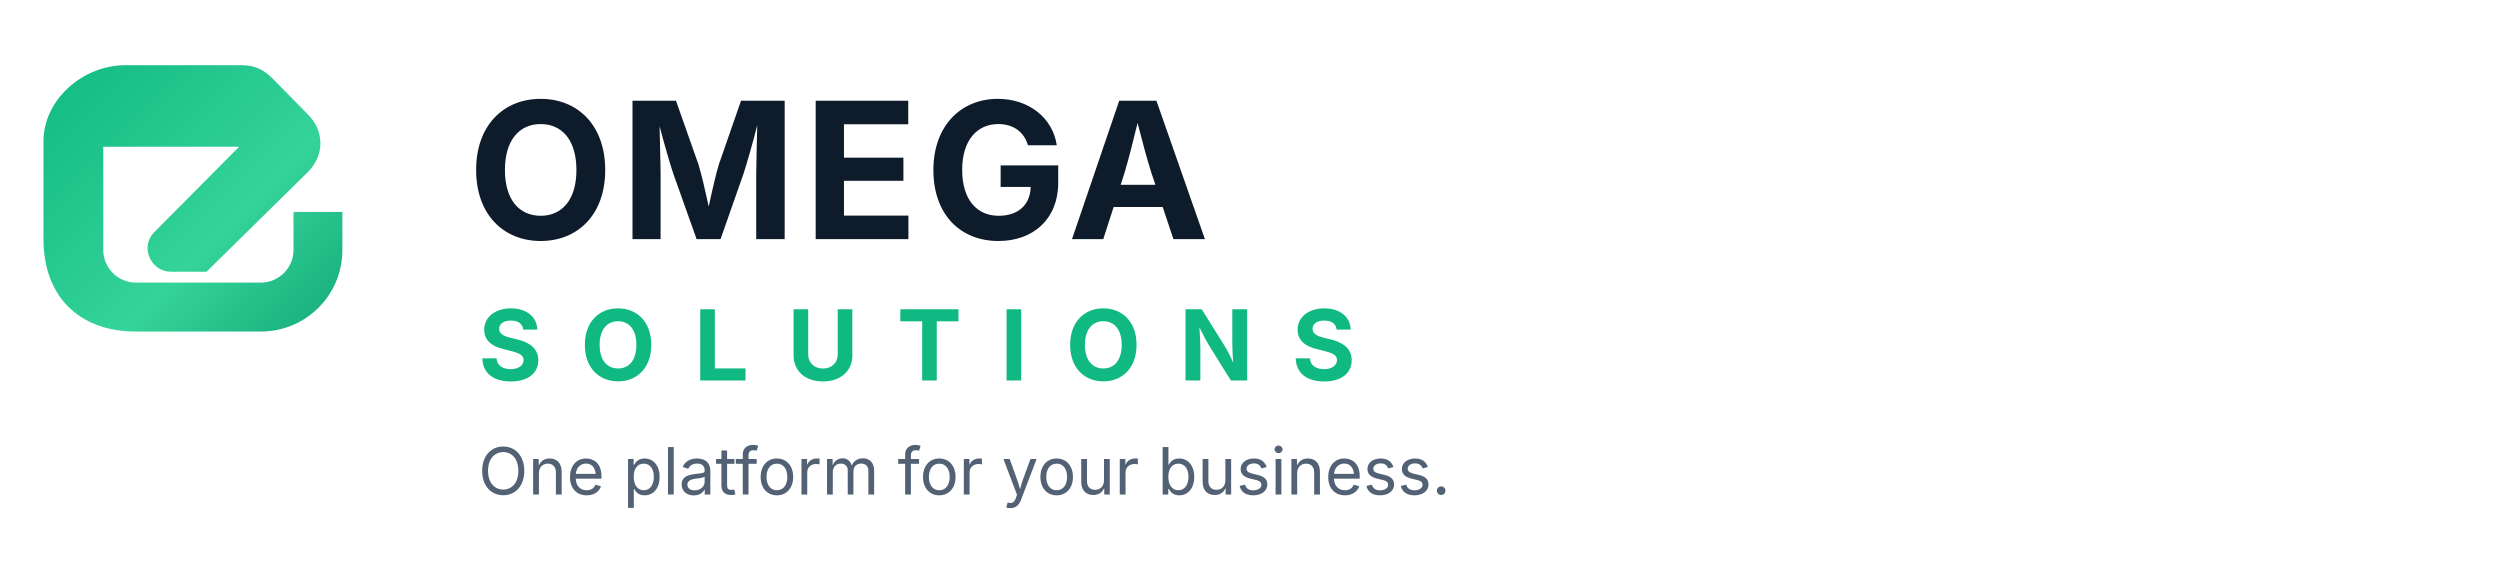
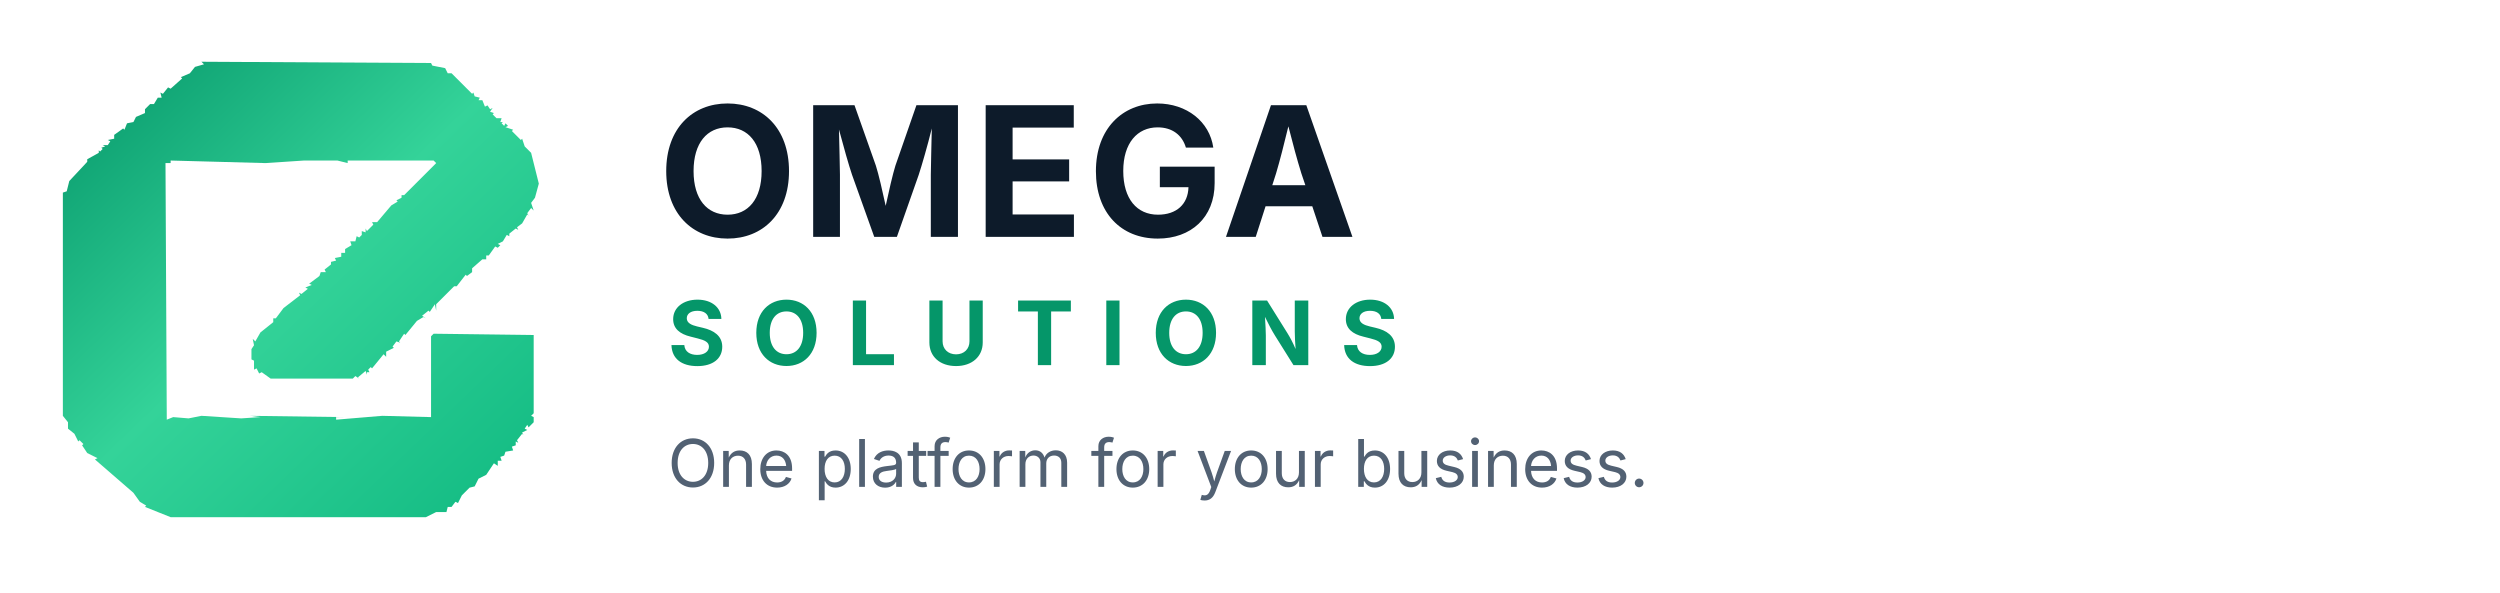
- <svg xmlns="http://www.w3.org/2000/svg" viewBox="0 0 460 104" role="img" aria-labelledby="title">
+ <svg xmlns="http://www.w3.org/2000/svg" viewBox="0 0 760 180" role="img" aria-labelledby="title">
  <defs>
-     <linearGradient id="omegaGreen" x1="5" y1="5" x2="68" y2="68" gradientUnits="userSpaceOnUse">
-       <stop stop-color="#10B981" />
-       <stop offset=".52" stop-color="#34D399" />
-       <stop offset="1" stop-color="#059669" />
+     <linearGradient id="omegaGreen" x1="0" y1="0" x2="1" y2="1">
+       <stop stop-color="#059669" />
+       <stop offset=".48" stop-color="#34D399" />
+       <stop offset="1" stop-color="#10B981" />
    </linearGradient>
  </defs>
-   <g transform="translate(4 4)">
-     <path d="M19 8H40.5c2.5 0 4.2.9 6 2.8l6.2 6.3c3 3 3 7.5 0 10.5L34 46H27.5c-3.8 0-5.8-4.6-3.1-7.3L40 23H15v19c0 3.3 2.7 6 6 6h23c3.3 0 6-2.7 6-6v-7h9v7c0 8.3-6.7 15-15 15H21C10.5 57 4 50.5 4 40V22C4 14.3 11.3 8 19 8Z" fill="url(#omegaGreen)" />
-   </g>
-   <text x="86" y="44" font-family="Inter,Arial,sans-serif" font-size="35" font-weight="750" letter-spacing="1.1" fill="#0D1B2A">OMEGA</text>
-   <text x="88" y="70" font-family="Inter,Arial,sans-serif" font-size="18" font-weight="700" letter-spacing="7" fill="#10B981">SOLUTIONS</text>
-   <text x="88" y="91" font-family="Inter,Arial,sans-serif" font-size="12" font-weight="400" fill="#526173">One platform for your business.</text>
+   <path d="M 157 43 L 159 45 L 152 47 L 148 52 L 141 55 L 142 56 L 133 64 L 131 63 L 127 68 L 125 67 L 126 71 L 123 71 L 120 76 L 117 76 L 113 80 L 113 83 L 106 86 L 104 90 L 99 91 L 97 96 L 96 95 L 89 100 L 89 103 L 84 104 L 86 105 L 84 108 L 80 108 L 82 109 L 79 110 L 80 111 L 78 113 L 77 112 L 77 114 L 68 119 L 68 121 L 54 136 L 52 144 L 49 145 L 49 319 L 53 324 L 53 329 L 58 333 L 61 339 L 62 338 L 65 341 L 64 342 L 68 348 L 76 352 L 74 353 L 104 379 L 109 386 L 114 389 L 113 390 L 133 398 L 332 398 L 340 394 L 348 394 L 349 390 L 352 390 L 355 386 L 357 387 L 360 381 L 366 375 L 370 374 L 373 368 L 379 365 L 385 356 L 388 358 L 388 354 L 391 354 L 390 351 L 393 350 L 394 347 L 400 346 L 399 343 L 402 342 L 402 339 L 404 340 L 403 338 L 407 333 L 408 334 L 407 332 L 411 330 L 409 329 L 411 326 L 412 328 L 416 324 L 416 320 L 414 319 L 416 317 L 416 256 L 338 255 L 336 257 L 336 320 L 298 319 L 262 322 L 262 320 L 268 320 L 195 319 L 203 320 L 188 321 L 157 319 L 147 321 L 135 320 L 130 322 L 129 122 L 133 122 L 133 120 L 207 122 L 237 120 L 263 120 L 271 122 L 271 120 L 338 120 L 340 122 L 315 147 L 313 147 L 313 149 L 309 151 L 310 152 L 305 155 L 294 168 L 290 168 L 291 170 L 286 175 L 285 173 L 285 176 L 282 175 L 282 178 L 280 180 L 278 179 L 277 183 L 273 183 L 274 186 L 269 189 L 269 192 L 266 192 L 266 195 L 261 196 L 262 198 L 258 199 L 258 201 L 253 205 L 254 207 L 250 207 L 249 210 L 241 216 L 243 217 L 238 219 L 240 220 L 235 224 L 233 223 L 234 225 L 221 235 L 215 243 L 213 243 L 213 246 L 203 254 L 199 261 L 197 259 L 198 264 L 196 267 L 196 275 L 198 276 L 198 283 L 200 282 L 202 286 L 204 285 L 211 290 L 275 290 L 277 288 L 280 290 L 279 289 L 285 284 L 286 287 L 286 285 L 288 285 L 287 283 L 289 281 L 290 282 L 299 271 L 301 273 L 301 269 L 307 266 L 306 265 L 309 261 L 312 262 L 311 261 L 315 255 L 317 257 L 316 256 L 325 245 L 330 242 L 332 243 L 329 241 L 334 237 L 335 238 L 339 232 L 340 237 L 340 232 L 354 218 L 356 218 L 363 209 L 364 210 L 368 207 L 368 204 L 376 197 L 379 197 L 379 194 L 381 194 L 386 187 L 388 188 L 390 186 L 388 185 L 392 183 L 395 178 L 397 179 L 397 177 L 402 173 L 404 174 L 403 172 L 407 169 L 411 162 L 412 163 L 411 161 L 414 157 L 416 159 L 414 153 L 417 149 L 420 138 L 414 114 L 409 109 L 407 103 L 406 104 L 399 97 L 400 96 L 394 94 L 396 93 L 394 91 L 393 93 L 391 91 L 392 90 L 390 90 L 391 87 L 387 87 L 384 84 L 385 83 L 382 82 L 384 79 L 382 80 L 380 77 L 378 78 L 376 73 L 373 73 L 374 71 L 370 70 L 369 67 L 368 68 L 352 52 L 349 52 L 347 48 L 337 46 L 336 44 Z" transform="translate(0 2) scale(.39)" fill="url(#omegaGreen)" />
+   <text x="200" y="72" font-family="Inter,Arial,sans-serif" font-size="55" font-weight="750" letter-spacing="1.2" fill="#0D1B2A">OMEGA</text>
+   <text x="203" y="111" font-family="Inter,Arial,sans-serif" font-size="27" font-weight="700" letter-spacing="8" fill="#059669">SOLUTIONS</text>
+   <text x="203" y="148" font-family="Inter,Arial,sans-serif" font-size="20" fill="#526173">One platform for your business.</text>
</svg>
